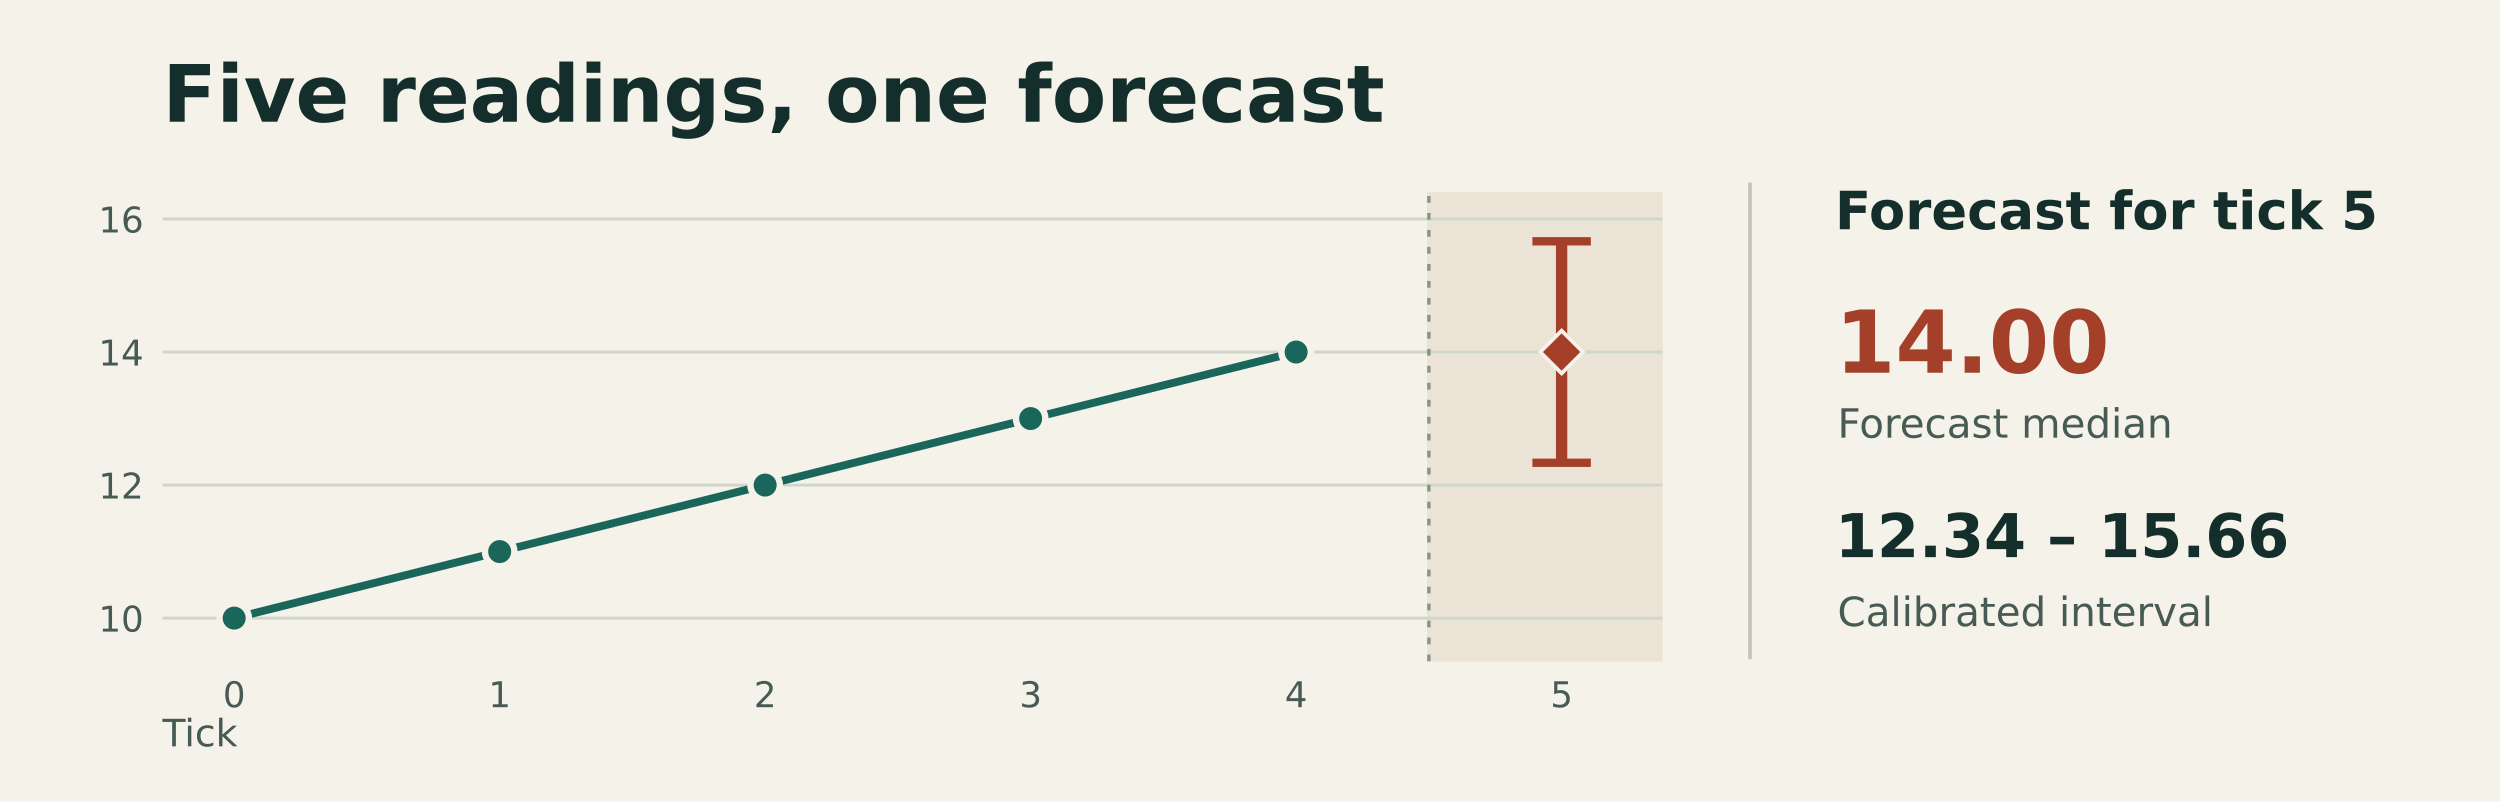
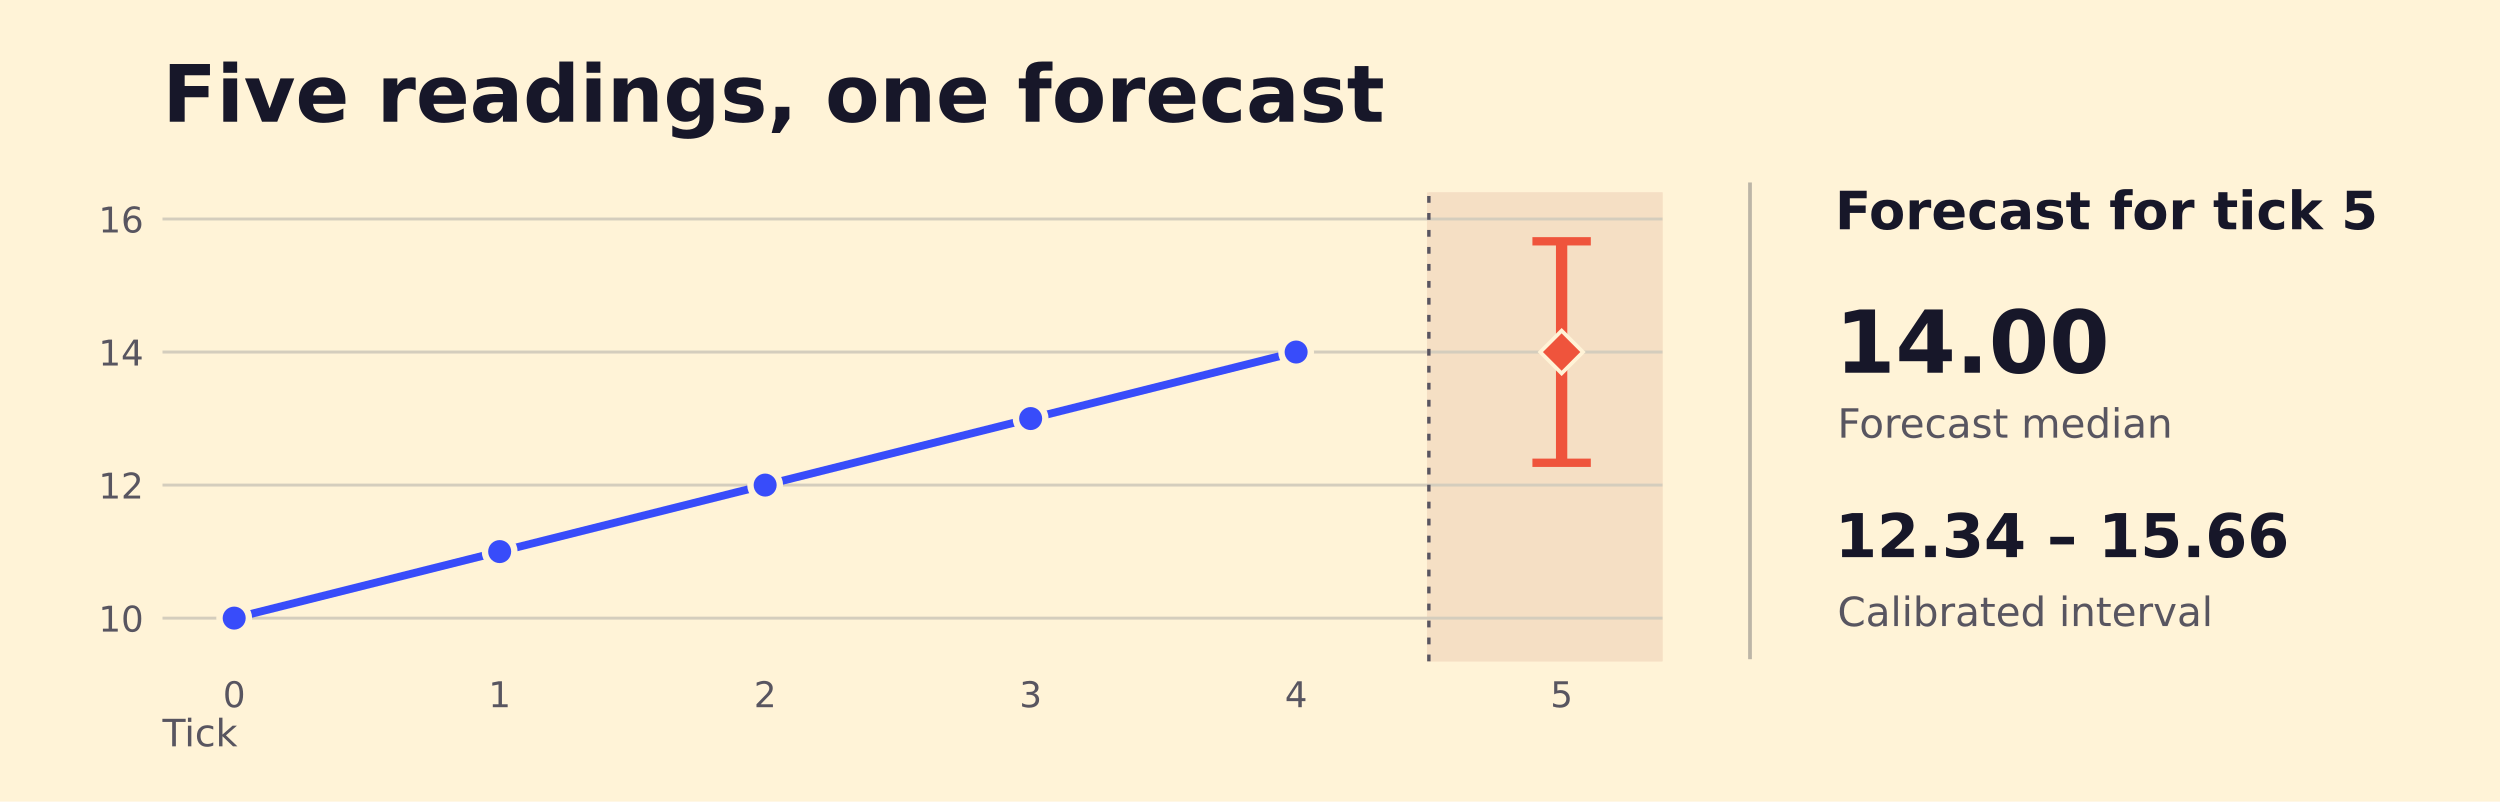
<svg xmlns="http://www.w3.org/2000/svg" xmlns:xlink="http://www.w3.org/1999/xlink" role="img" aria-labelledby="tsjit-title tsjit-desc" width="662.4pt" height="212.4pt" viewBox="0 0 662.4 212.4" version="1.1">
  <defs>
    <style type="text/css">*{stroke-linejoin: round; stroke-linecap: butt}</style>
  </defs>
  <g id="figure_1">
    <g id="patch_1">
-       <path d="M 0 212.4  L 662.4 212.4  L 662.4 0  L 0 0  z " style="fill: #f5f2e9" />
+       <path d="M 0 212.4  L 662.4 212.4  L 662.4 0  L 0 0  z " style="fill: #fff3d7" />
    </g>
    <g id="axes_1">
      <g id="patch_2">
-         <path d="M 43.056 175.23  L 440.496 175.23  L 440.496 50.976  L 43.056 50.976  z " style="fill: #f5f2e9" />
+         <path d="M 43.056 175.23  L 440.496 175.23  L 440.496 50.976  L 43.056 50.976  z " style="fill: #fff3d7" />
      </g>
      <g id="patch_3">
-         <path d="M 378.594 175.23  L 440.496 175.23  L 440.496 50.976  L 378.594 50.976  z " clip-path="url(#p2565eb16b1)" style="fill: #ebe4d6; stroke: #ebe4d6; stroke-linejoin: miter" />
+         <path d="M 378.594 175.23  L 440.496 175.23  L 440.496 50.976  L 378.594 50.976  z " clip-path="url(#p2565eb16b1)" style="fill: #f5dfc4; stroke: #f5dfc4; stroke-linejoin: miter" />
      </g>
      <g id="matplotlib.axis_1">
        <g id="xtick_1">
          <g id="line2d_1" />
          <g id="text_1">
-             <text style="font-size: 9.4px; font-family: 'DejaVu Sans'; text-anchor: middle; fill: #475a54" x="62.049" y="187.373" transform="rotate(-0 62.04871 187.3725)">0</text>
+             <text style="font-size: 9.4px; font-family: 'DejaVu Sans'; text-anchor: middle; fill: #585560" x="62.049" y="187.373" transform="rotate(-0 62.04871 187.3725)">0</text>
          </g>
        </g>
        <g id="xtick_2">
          <g id="line2d_2" />
          <g id="text_2">
-             <text style="font-size: 9.4px; font-family: 'DejaVu Sans'; text-anchor: middle; fill: #475a54" x="132.392" y="187.373" transform="rotate(-0 132.3921 187.3725)">1</text>
+             <text style="font-size: 9.4px; font-family: 'DejaVu Sans'; text-anchor: middle; fill: #585560" x="132.392" y="187.373" transform="rotate(-0 132.3921 187.3725)">1</text>
          </g>
        </g>
        <g id="xtick_3">
          <g id="line2d_3" />
          <g id="text_3">
-             <text style="font-size: 9.4px; font-family: 'DejaVu Sans'; text-anchor: middle; fill: #475a54" x="202.735" y="187.373" transform="rotate(-0 202.7354 187.3725)">2</text>
+             <text style="font-size: 9.4px; font-family: 'DejaVu Sans'; text-anchor: middle; fill: #585560" x="202.735" y="187.373" transform="rotate(-0 202.7354 187.3725)">2</text>
          </g>
        </g>
        <g id="xtick_4">
          <g id="line2d_4" />
          <g id="text_4">
-             <text style="font-size: 9.4px; font-family: 'DejaVu Sans'; text-anchor: middle; fill: #475a54" x="273.079" y="187.373" transform="rotate(-0 273.0788 187.3725)">3</text>
+             <text style="font-size: 9.4px; font-family: 'DejaVu Sans'; text-anchor: middle; fill: #585560" x="273.079" y="187.373" transform="rotate(-0 273.0788 187.3725)">3</text>
          </g>
        </g>
        <g id="xtick_5">
          <g id="line2d_5" />
          <g id="text_5">
-             <text style="font-size: 9.4px; font-family: 'DejaVu Sans'; text-anchor: middle; fill: #475a54" x="343.422" y="187.373" transform="rotate(-0 343.4222 187.3725)">4</text>
+             <text style="font-size: 9.4px; font-family: 'DejaVu Sans'; text-anchor: middle; fill: #585560" x="343.422" y="187.373" transform="rotate(-0 343.4222 187.3725)">4</text>
          </g>
        </g>
        <g id="xtick_6">
          <g id="line2d_6" />
          <g id="text_6">
-             <text style="font-size: 9.4px; font-family: 'DejaVu Sans'; text-anchor: middle; fill: #475a54" x="413.766" y="187.373" transform="rotate(-0 413.7655 187.3725)">5</text>
+             <text style="font-size: 9.4px; font-family: 'DejaVu Sans'; text-anchor: middle; fill: #585560" x="413.766" y="187.373" transform="rotate(-0 413.7655 187.3725)">5</text>
          </g>
        </g>
      </g>
      <g id="matplotlib.axis_2">
        <g id="ytick_1">
          <g id="line2d_7">
-             <path d="M 43.056 163.774  L 440.496 163.774  " clip-path="url(#p2565eb16b1)" style="fill: none; stroke: #cfd6cb; stroke-width: 0.78; stroke-linecap: square" />
+             <path d="M 43.056 163.774  L 440.496 163.774  " clip-path="url(#p2565eb16b1)" style="fill: none; stroke: #d4cdbd; stroke-width: 0.78; stroke-linecap: square" />
          </g>
          <g id="line2d_8" />
          <g id="text_7">
-             <text style="font-size: 9.4px; font-family: 'DejaVu Sans'; text-anchor: end; fill: #475a54" x="38.056" y="167.345" transform="rotate(-0 38.056 167.3452)">10</text>
+             <text style="font-size: 9.4px; font-family: 'DejaVu Sans'; text-anchor: end; fill: #585560" x="38.056" y="167.345" transform="rotate(-0 38.056 167.3452)">10</text>
          </g>
        </g>
        <g id="ytick_2">
          <g id="line2d_9">
-             <path d="M 43.056 128.525  L 440.496 128.525  " clip-path="url(#p2565eb16b1)" style="fill: none; stroke: #cfd6cb; stroke-width: 0.78; stroke-linecap: square" />
+             <path d="M 43.056 128.525  L 440.496 128.525  " clip-path="url(#p2565eb16b1)" style="fill: none; stroke: #d4cdbd; stroke-width: 0.78; stroke-linecap: square" />
          </g>
          <g id="line2d_10" />
          <g id="text_8">
-             <text style="font-size: 9.4px; font-family: 'DejaVu Sans'; text-anchor: end; fill: #475a54" x="38.056" y="132.096" transform="rotate(-0 38.056 132.0959)">12</text>
+             <text style="font-size: 9.4px; font-family: 'DejaVu Sans'; text-anchor: end; fill: #585560" x="38.056" y="132.096" transform="rotate(-0 38.056 132.0959)">12</text>
          </g>
        </g>
        <g id="ytick_3">
          <g id="line2d_11">
-             <path d="M 43.056 93.275  L 440.496 93.275  " clip-path="url(#p2565eb16b1)" style="fill: none; stroke: #cfd6cb; stroke-width: 0.78; stroke-linecap: square" />
+             <path d="M 43.056 93.275  L 440.496 93.275  " clip-path="url(#p2565eb16b1)" style="fill: none; stroke: #d4cdbd; stroke-width: 0.78; stroke-linecap: square" />
          </g>
          <g id="line2d_12" />
          <g id="text_9">
-             <text style="font-size: 9.4px; font-family: 'DejaVu Sans'; text-anchor: end; fill: #475a54" x="38.056" y="96.847" transform="rotate(-0 38.056 96.8465)">14</text>
+             <text style="font-size: 9.4px; font-family: 'DejaVu Sans'; text-anchor: end; fill: #585560" x="38.056" y="96.847" transform="rotate(-0 38.056 96.8465)">14</text>
          </g>
        </g>
        <g id="ytick_4">
          <g id="line2d_13">
-             <path d="M 43.056 58.026  L 440.496 58.026  " clip-path="url(#p2565eb16b1)" style="fill: none; stroke: #cfd6cb; stroke-width: 0.78; stroke-linecap: square" />
+             <path d="M 43.056 58.026  L 440.496 58.026  " clip-path="url(#p2565eb16b1)" style="fill: none; stroke: #d4cdbd; stroke-width: 0.78; stroke-linecap: square" />
          </g>
          <g id="line2d_14" />
          <g id="text_10">
-             <text style="font-size: 9.4px; font-family: 'DejaVu Sans'; text-anchor: end; fill: #475a54" x="38.056" y="61.597" transform="rotate(-0 38.056 61.59714)">16</text>
+             <text style="font-size: 9.4px; font-family: 'DejaVu Sans'; text-anchor: end; fill: #585560" x="38.056" y="61.597" transform="rotate(-0 38.056 61.59714)">16</text>
          </g>
        </g>
      </g>
      <g id="line2d_15">
-         <path d="M 378.594 175.23  L 378.594 50.976  " clip-path="url(#p2565eb16b1)" style="fill: none; stroke-dasharray: 1.8,2.7; stroke-dashoffset: 0; stroke: #8c9287; stroke-width: 0.9" />
+         <path d="M 378.594 175.23  L 378.594 50.976  " clip-path="url(#p2565eb16b1)" style="fill: none; stroke-dasharray: 1.8,2.7; stroke-dashoffset: 0; stroke: #585560; stroke-width: 0.9" />
      </g>
      <g id="line2d_16">
-         <path d="M 413.766 122.615  L 413.766 63.936  " clip-path="url(#p2565eb16b1)" style="fill: none; stroke: #a43f29; stroke-width: 3" />
+         <path d="M 413.766 122.615  L 413.766 63.936  " clip-path="url(#p2565eb16b1)" style="fill: none; stroke: #ef543c; stroke-width: 3" />
      </g>
      <g id="line2d_17">
-         <path d="M 406.028 63.936  L 421.503 63.936  " clip-path="url(#p2565eb16b1)" style="fill: none; stroke: #a43f29; stroke-width: 2.2" />
+         <path d="M 406.028 63.936  L 421.503 63.936  " clip-path="url(#p2565eb16b1)" style="fill: none; stroke: #ef543c; stroke-width: 2.2" />
      </g>
      <g id="line2d_18">
-         <path d="M 406.028 122.615  L 421.503 122.615  " clip-path="url(#p2565eb16b1)" style="fill: none; stroke: #a43f29; stroke-width: 2.2" />
+         <path d="M 406.028 122.615  L 421.503 122.615  " clip-path="url(#p2565eb16b1)" style="fill: none; stroke: #ef543c; stroke-width: 2.2" />
      </g>
      <g id="line2d_19">
-         <path d="M 62.049 163.774  L 132.392 146.149  L 202.735 128.525  L 273.079 110.9  L 343.422 93.275  " clip-path="url(#p2565eb16b1)" style="fill: none; stroke: #1b665a; stroke-width: 2.1; stroke-linecap: square" />
+         <path d="M 62.049 163.774  L 132.392 146.149  L 202.735 128.525  L 273.079 110.9  L 343.422 93.275  " clip-path="url(#p2565eb16b1)" style="fill: none; stroke: #384cfa; stroke-width: 2.1; stroke-linecap: square" />
        <defs>
-           <path id="m6dde3c37d1" d="M 0 3.9  C 1.034 3.9 2.026 3.489 2.758 2.758  C 3.489 2.026 3.9 1.034 3.9 0  C 3.9 -1.034 3.489 -2.026 2.758 -2.758  C 2.026 -3.489 1.034 -3.9 0 -3.9  C -1.034 -3.9 -2.026 -3.489 -2.758 -2.758  C -3.489 -2.026 -3.9 -1.034 -3.9 0  C -3.9 1.034 -3.489 2.026 -2.758 2.758  C -2.026 3.489 -1.034 3.9 0 3.9  z " style="stroke: #f5f2e9; stroke-width: 1.7" />
+           <path id="m6dde3c37d1" d="M 0 3.9  C 1.034 3.9 2.026 3.489 2.758 2.758  C 3.489 2.026 3.9 1.034 3.9 0  C 3.9 -1.034 3.489 -2.026 2.758 -2.758  C 2.026 -3.489 1.034 -3.9 0 -3.9  C -1.034 -3.9 -2.026 -3.489 -2.758 -2.758  C -3.489 -2.026 -3.9 -1.034 -3.9 0  C -3.9 1.034 -3.489 2.026 -2.758 2.758  C -2.026 3.489 -1.034 3.9 0 3.9  z " style="stroke: #fff3d7; stroke-width: 1.7" />
        </defs>
        <g clip-path="url(#p2565eb16b1)">
-           <use xlink:href="#m6dde3c37d1" x="62.049" y="163.774" style="fill: #1b665a; stroke: #f5f2e9; stroke-width: 1.7" />
-           <use xlink:href="#m6dde3c37d1" x="132.392" y="146.149" style="fill: #1b665a; stroke: #f5f2e9; stroke-width: 1.7" />
-           <use xlink:href="#m6dde3c37d1" x="202.735" y="128.525" style="fill: #1b665a; stroke: #f5f2e9; stroke-width: 1.7" />
-           <use xlink:href="#m6dde3c37d1" x="273.079" y="110.9" style="fill: #1b665a; stroke: #f5f2e9; stroke-width: 1.7" />
-           <use xlink:href="#m6dde3c37d1" x="343.422" y="93.275" style="fill: #1b665a; stroke: #f5f2e9; stroke-width: 1.7" />
+           <use xlink:href="#m6dde3c37d1" x="62.049" y="163.774" style="fill: #384cfa; stroke: #fff3d7; stroke-width: 1.7" />
+           <use xlink:href="#m6dde3c37d1" x="132.392" y="146.149" style="fill: #384cfa; stroke: #fff3d7; stroke-width: 1.7" />
+           <use xlink:href="#m6dde3c37d1" x="202.735" y="128.525" style="fill: #384cfa; stroke: #fff3d7; stroke-width: 1.7" />
+           <use xlink:href="#m6dde3c37d1" x="273.079" y="110.9" style="fill: #384cfa; stroke: #fff3d7; stroke-width: 1.7" />
+           <use xlink:href="#m6dde3c37d1" x="343.422" y="93.275" style="fill: #384cfa; stroke: #fff3d7; stroke-width: 1.7" />
        </g>
      </g>
      <g id="line2d_20">
-         <path d="M 413.766 93.275  " clip-path="url(#p2565eb16b1)" style="fill: none; stroke: #a43f29; stroke-width: 1.5; stroke-linecap: square" />
+         <path d="M 413.766 93.275  " clip-path="url(#p2565eb16b1)" style="fill: none; stroke: #ef543c; stroke-width: 1.5; stroke-linecap: square" />
        <defs>
-           <path id="ma98483932a" d="M -0 5.657  L 5.657 0  L 0 -5.657  L -5.657 -0  z " style="stroke: #f5f2e9; stroke-linejoin: miter" />
+           <path id="ma98483932a" d="M -0 5.657  L 5.657 0  L 0 -5.657  L -5.657 -0  z " style="stroke: #fff3d7; stroke-linejoin: miter" />
        </defs>
        <g clip-path="url(#p2565eb16b1)">
-           <use xlink:href="#ma98483932a" x="413.766" y="93.275" style="fill: #a43f29; stroke: #f5f2e9; stroke-linejoin: miter" />
+           <use xlink:href="#ma98483932a" x="413.766" y="93.275" style="fill: #ef543c; stroke: #fff3d7; stroke-linejoin: miter" />
        </g>
      </g>
    </g>
    <g id="line2d_21">
-       <path d="M 463.68 174.168  L 463.68 48.852  " style="fill: none; stroke: #c7c4b7; stroke-linecap: square" />
+       <path d="M 463.68 174.168  L 463.68 48.852  " style="fill: none; stroke: #bcb5a7; stroke-linecap: square" />
    </g>
    <g id="text_11">
-       <text style="font-weight: 700; font-size: 21px; font-family: 'DejaVu Sans'; text-anchor: start; fill: #142f2b" x="43.056" y="32.263" transform="rotate(-0 43.056 32.26266)">Five readings, one forecast</text>
+       <text style="font-weight: 700; font-size: 21px; font-family: 'DejaVu Sans'; text-anchor: start; fill: #171729" x="43.056" y="32.263" transform="rotate(-0 43.056 32.26266)">Five readings, one forecast</text>
    </g>
    <g id="text_12">
-       <text style="font-size: 10px; font-family: 'DejaVu Sans'; text-anchor: start; fill: #475a54" x="43.056" y="197.743" transform="rotate(-0 43.056 197.7426)">Tick</text>
+       <text style="font-size: 10px; font-family: 'DejaVu Sans'; text-anchor: start; fill: #585560" x="43.056" y="197.743" transform="rotate(-0 43.056 197.7426)">Tick</text>
    </g>
    <g id="text_13">
-       <text style="font-weight: 700; font-size: 14px; font-family: 'DejaVu Sans'; text-anchor: start; fill: #142f2b" x="486.202" y="60.746" transform="rotate(-0 486.2016 60.7464)">Forecast for tick 5</text>
+       <text style="font-weight: 700; font-size: 14px; font-family: 'DejaVu Sans'; text-anchor: start; fill: #171729" x="486.202" y="60.746" transform="rotate(-0 486.2016 60.7464)">Forecast for tick 5</text>
    </g>
    <g id="text_14">
-       <text style="font-weight: 700; font-size: 23px; font-family: 'DejaVu Sans'; text-anchor: start; fill: #a43f29" x="486.202" y="98.766" transform="rotate(-0 486.2016 98.766)">14.00</text>
+       <text style="font-weight: 700; font-size: 23px; font-family: 'DejaVu Sans'; text-anchor: start; fill: #171729" x="486.202" y="98.766" transform="rotate(-0 486.2016 98.766)">14.00</text>
    </g>
    <g id="text_15">
-       <text style="font-size: 10.7px; font-family: 'DejaVu Sans'; text-anchor: start; fill: #475a54" x="486.864" y="115.97" transform="rotate(-0 486.864 115.9704)">Forecast median</text>
+       <text style="font-size: 10.7px; font-family: 'DejaVu Sans'; text-anchor: start; fill: #585560" x="486.864" y="115.97" transform="rotate(-0 486.864 115.9704)">Forecast median</text>
    </g>
    <g id="text_16">
-       <text style="font-weight: 700; font-size: 16px; font-family: 'DejaVu Sans'; text-anchor: start; fill: #142f2b" x="486.202" y="147.618" transform="rotate(-0 486.2016 147.618)">12.34 – 15.66</text>
+       <text style="font-weight: 700; font-size: 16px; font-family: 'DejaVu Sans'; text-anchor: start; fill: #171729" x="486.202" y="147.618" transform="rotate(-0 486.2016 147.618)">12.34 – 15.66</text>
    </g>
    <g id="text_17">
-       <text style="font-size: 10.7px; font-family: 'DejaVu Sans'; text-anchor: start; fill: #475a54" x="486.864" y="165.884" transform="rotate(-0 486.864 165.8844)">Calibrated interval</text>
+       <text style="font-size: 10.7px; font-family: 'DejaVu Sans'; text-anchor: start; fill: #585560" x="486.864" y="165.884" transform="rotate(-0 486.864 165.8844)">Calibrated interval</text>
    </g>
  </g>
  <defs>
    <clipPath id="p2565eb16b1">
      <rect x="43.056" y="50.976" width="397.44" height="124.254" />
    </clipPath>
  </defs>
</svg>
